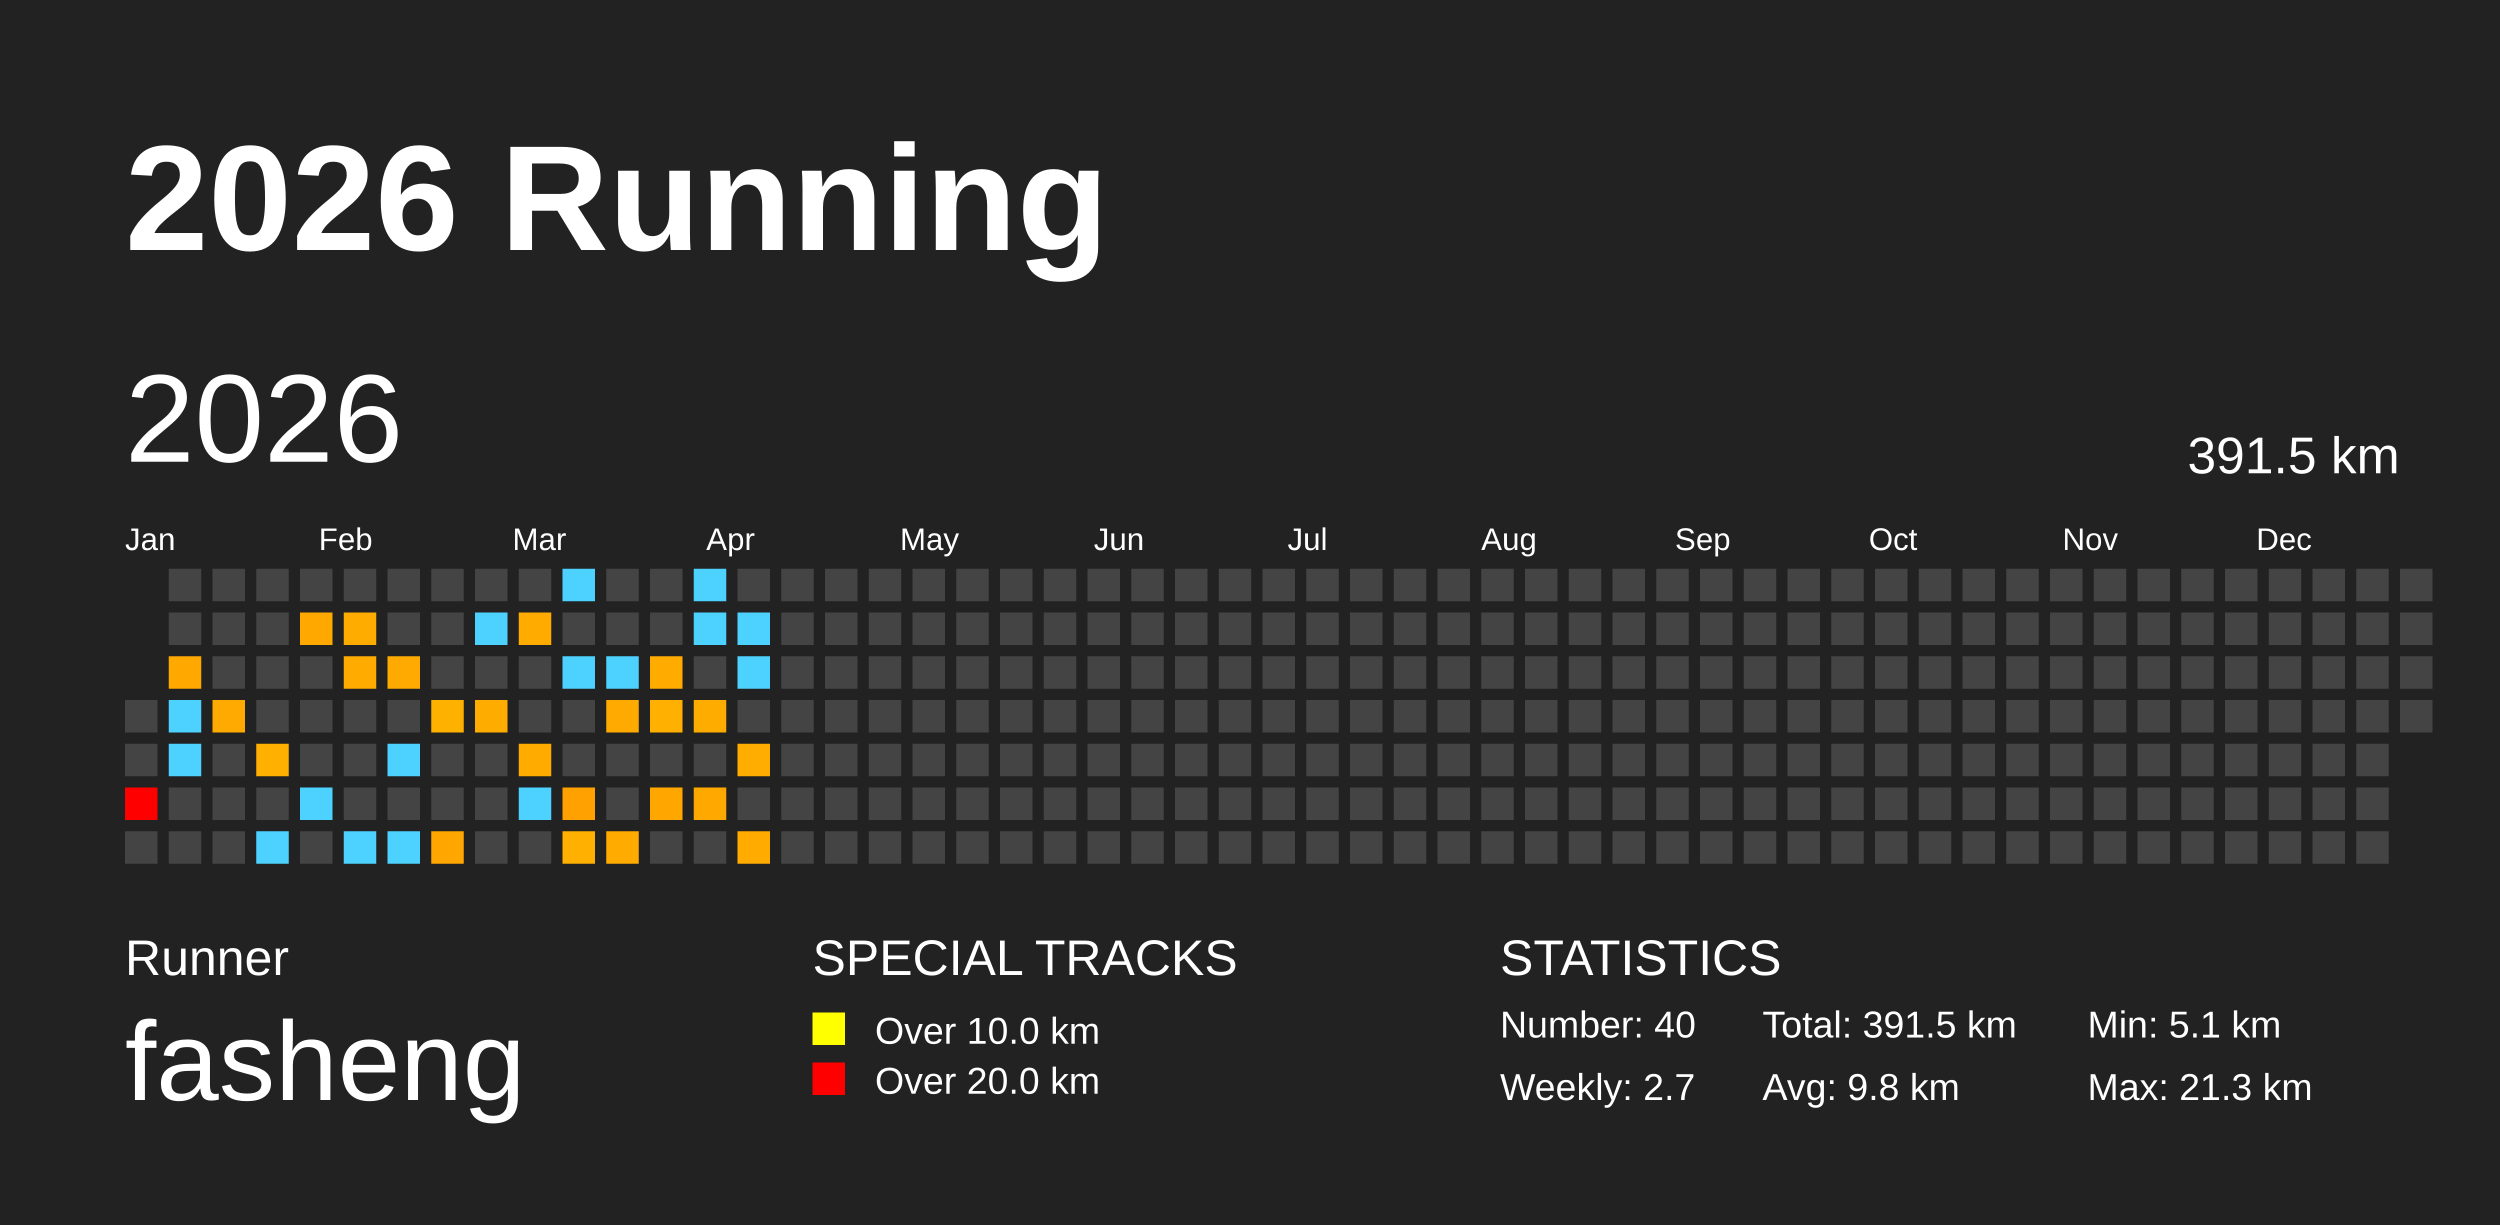
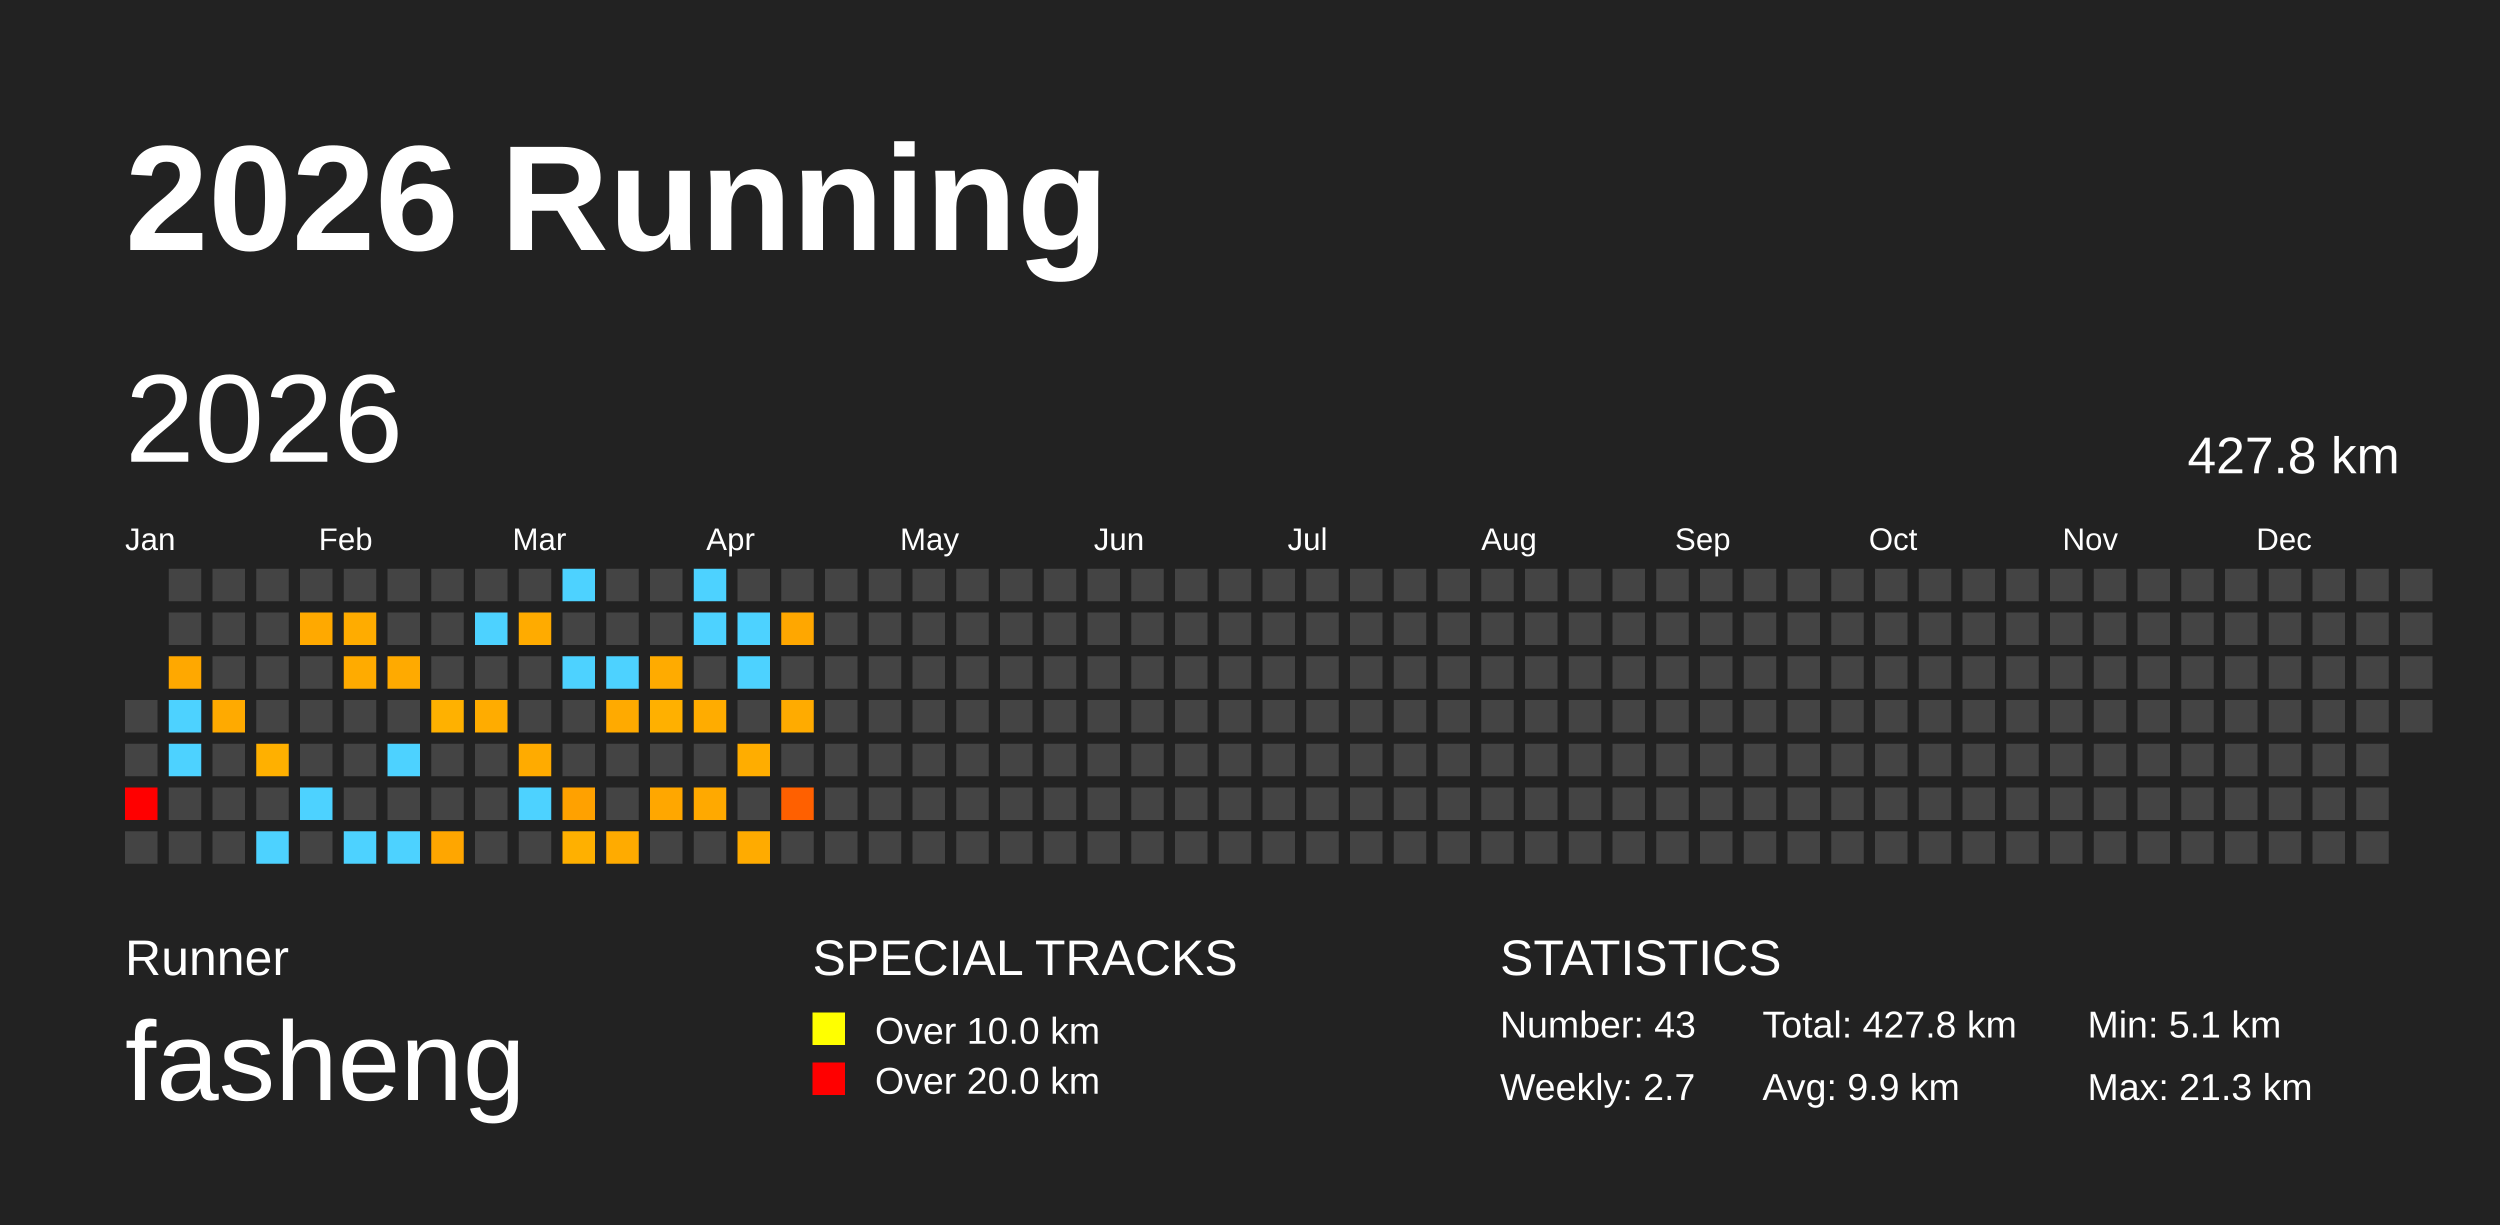
<svg xmlns="http://www.w3.org/2000/svg" baseProfile="full" height="98mm" version="1.1" viewBox="0,0,200,98" width="200mm">
  <defs />
  <rect fill="#222222" height="98" width="200" x="0" y="0" />
  <text fill="#FFFFFF" style="font-size:12px; font-family:Arial; font-weight:bold;" x="10" y="20">2026 Running</text>
  <text fill="#FFFFFF" style="font-size:4px; font-family:Arial" x="10" y="78">Runner</text>
  <text fill="#FFFFFF" style="font-size:9px; font-family:Arial" x="10" y="88">fasheng</text>
  <text fill="#FFFFFF" style="font-size:4px; font-family:Arial" x="65" y="78">SPECIAL TRACKS</text>
  <rect fill="yellow" height="2.6" width="2.6" x="65" y="81" />
  <text fill="#FFFFFF" style="font-size:3px; font-family:Arial" x="70" y="83.5">Over 10.0 km</text>
  <rect fill="red" height="2.6" width="2.6" x="65" y="85" />
  <text fill="#FFFFFF" style="font-size:3px; font-family:Arial" x="70" y="87.5">Over 20.0 km</text>
  <text fill="#FFFFFF" style="font-size:4px; font-family:Arial" x="120" y="78">STATISTICS</text>
-   <text fill="#FFFFFF" style="font-size:3px; font-family:Arial" x="120" y="83">Number: 40</text>
+   <text fill="#FFFFFF" style="font-size:3px; font-family:Arial" x="120" y="83">Number: 43</text>
  <text fill="#FFFFFF" style="font-size:3px; font-family:Arial" x="120" y="88">Weekly: 2.7</text>
-   <text fill="#FFFFFF" style="font-size:3px; font-family:Arial" x="141" y="83">Total: 391.5 km</text>
-   <text fill="#FFFFFF" style="font-size:3px; font-family:Arial" x="141" y="88">Avg: 9.8 km</text>
+   <text fill="#FFFFFF" style="font-size:3px; font-family:Arial" x="141" y="83">Total: 427.8 km</text>
+   <text fill="#FFFFFF" style="font-size:3px; font-family:Arial" x="141" y="88">Avg: 9.9 km</text>
  <text fill="#FFFFFF" style="font-size:3px; font-family:Arial" x="167" y="83">Min: 5.1 km</text>
  <text fill="#FFFFFF" style="font-size:3px; font-family:Arial" x="167" y="88">Max: 21.3 km</text>
  <text dominant-baseline="hanging" fill="#FFFFFF" style="font-size:10.0px; font-family:Arial;" x="10" y="30">2026</text>
-   <text dominant-baseline="hanging" fill="#FFFFFF" style="font-size:4.125px; font-family:Arial;" x="175" y="35">391.5 km</text>
+   <text dominant-baseline="hanging" fill="#FFFFFF" style="font-size:4.125px; font-family:Arial;" x="175" y="35">427.8 km</text>
  <text fill="#FFFFFF" style="font-size:2.5px; font-family:Arial" x="10.0" y="44">Jan</text>
  <text fill="#FFFFFF" style="font-size:2.5px; font-family:Arial" x="25.5" y="44">Feb</text>
  <text fill="#FFFFFF" style="font-size:2.5px; font-family:Arial" x="41.0" y="44">Mar</text>
  <text fill="#FFFFFF" style="font-size:2.5px; font-family:Arial" x="56.5" y="44">Apr</text>
  <text fill="#FFFFFF" style="font-size:2.5px; font-family:Arial" x="72.0" y="44">May</text>
  <text fill="#FFFFFF" style="font-size:2.5px; font-family:Arial" x="87.5" y="44">Jun</text>
  <text fill="#FFFFFF" style="font-size:2.5px; font-family:Arial" x="103.0" y="44">Jul</text>
  <text fill="#FFFFFF" style="font-size:2.5px; font-family:Arial" x="118.5" y="44">Aug</text>
  <text fill="#FFFFFF" style="font-size:2.5px; font-family:Arial" x="134.0" y="44">Sep</text>
  <text fill="#FFFFFF" style="font-size:2.5px; font-family:Arial" x="149.5" y="44">Oct</text>
  <text fill="#FFFFFF" style="font-size:2.5px; font-family:Arial" x="165.0" y="44">Nov</text>
  <text fill="#FFFFFF" style="font-size:2.5px; font-family:Arial" x="180.5" y="44">Dec</text>
  <rect fill="#444444" height="2.6" width="2.6" x="10.0" y="56.0" />
  <rect fill="#444444" height="2.6" width="2.6" x="10.0" y="59.5" />
  <rect fill="red" height="2.6" width="2.6" x="10.0" y="63.0" />
  <rect fill="#444444" height="2.6" width="2.6" x="10.0" y="66.5" />
  <rect fill="#444444" height="2.6" width="2.6" x="13.5" y="45.5" />
  <rect fill="#444444" height="2.6" width="2.6" x="13.5" y="49.0" />
  <rect fill="#ffa800" height="2.6" width="2.6" x="13.5" y="52.5" />
  <rect fill="#4dd2ff" height="2.6" width="2.6" x="13.5" y="56.0" />
  <rect fill="#4dd2ff" height="2.6" width="2.6" x="13.5" y="59.5" />
  <rect fill="#444444" height="2.6" width="2.6" x="13.5" y="63.0" />
  <rect fill="#444444" height="2.6" width="2.6" x="13.5" y="66.5" />
  <rect fill="#444444" height="2.6" width="2.6" x="17.0" y="45.5" />
  <rect fill="#444444" height="2.6" width="2.6" x="17.0" y="49.0" />
  <rect fill="#444444" height="2.6" width="2.6" x="17.0" y="52.5" />
  <rect fill="#ffaa00" height="2.6" width="2.6" x="17.0" y="56.0" />
  <rect fill="#444444" height="2.6" width="2.6" x="17.0" y="59.5" />
  <rect fill="#444444" height="2.6" width="2.6" x="17.0" y="63.0" />
  <rect fill="#444444" height="2.6" width="2.6" x="17.0" y="66.5" />
  <rect fill="#444444" height="2.6" width="2.6" x="20.5" y="45.5" />
  <rect fill="#444444" height="2.6" width="2.6" x="20.5" y="49.0" />
  <rect fill="#444444" height="2.6" width="2.6" x="20.5" y="52.5" />
  <rect fill="#444444" height="2.6" width="2.6" x="20.5" y="56.0" />
  <rect fill="#ffb000" height="2.6" width="2.6" x="20.5" y="59.5" />
  <rect fill="#444444" height="2.6" width="2.6" x="20.5" y="63.0" />
  <rect fill="#4dd2ff" height="2.6" width="2.6" x="20.5" y="66.5" />
  <rect fill="#444444" height="2.6" width="2.6" x="24.0" y="45.5" />
  <rect fill="#ffa900" height="2.6" width="2.6" x="24.0" y="49.0" />
  <rect fill="#444444" height="2.6" width="2.6" x="24.0" y="52.5" />
  <rect fill="#444444" height="2.6" width="2.6" x="24.0" y="56.0" />
  <rect fill="#444444" height="2.6" width="2.6" x="24.0" y="59.5" />
  <rect fill="#4dd2ff" height="2.6" width="2.6" x="24.0" y="63.0" />
  <rect fill="#444444" height="2.6" width="2.6" x="24.0" y="66.5" />
  <rect fill="#444444" height="2.6" width="2.6" x="27.5" y="45.5" />
  <rect fill="#ffac00" height="2.6" width="2.6" x="27.5" y="49.0" />
  <rect fill="#ffab00" height="2.6" width="2.6" x="27.5" y="52.5" />
  <rect fill="#444444" height="2.6" width="2.6" x="27.5" y="56.0" />
  <rect fill="#444444" height="2.6" width="2.6" x="27.5" y="59.5" />
  <rect fill="#444444" height="2.6" width="2.6" x="27.5" y="63.0" />
  <rect fill="#4dd2ff" height="2.6" width="2.6" x="27.5" y="66.5" />
  <rect fill="#444444" height="2.6" width="2.6" x="31.0" y="45.5" />
  <rect fill="#444444" height="2.6" width="2.6" x="31.0" y="49.0" />
  <rect fill="#ffaa00" height="2.6" width="2.6" x="31.0" y="52.5" />
  <rect fill="#444444" height="2.6" width="2.6" x="31.0" y="56.0" />
  <rect fill="#4dd2ff" height="2.6" width="2.6" x="31.0" y="59.5" />
  <rect fill="#444444" height="2.6" width="2.6" x="31.0" y="63.0" />
  <rect fill="#4dd2ff" height="2.6" width="2.6" x="31.0" y="66.5" />
  <rect fill="#444444" height="2.6" width="2.6" x="34.5" y="45.5" />
  <rect fill="#444444" height="2.6" width="2.6" x="34.5" y="49.0" />
  <rect fill="#444444" height="2.6" width="2.6" x="34.5" y="52.5" />
  <rect fill="#ffb100" height="2.6" width="2.6" x="34.5" y="56.0" />
  <rect fill="#444444" height="2.6" width="2.6" x="34.5" y="59.5" />
  <rect fill="#444444" height="2.6" width="2.6" x="34.5" y="63.0" />
  <rect fill="#ffa600" height="2.6" width="2.6" x="34.5" y="66.5" />
  <rect fill="#444444" height="2.6" width="2.6" x="38.0" y="45.5" />
  <rect fill="#4dd2ff" height="2.6" width="2.6" x="38.0" y="49.0" />
  <rect fill="#444444" height="2.6" width="2.6" x="38.0" y="52.5" />
  <rect fill="#ffac00" height="2.6" width="2.6" x="38.0" y="56.0" />
  <rect fill="#444444" height="2.6" width="2.6" x="38.0" y="59.5" />
  <rect fill="#444444" height="2.6" width="2.6" x="38.0" y="63.0" />
  <rect fill="#444444" height="2.6" width="2.6" x="38.0" y="66.5" />
  <rect fill="#444444" height="2.6" width="2.6" x="41.5" y="45.5" />
  <rect fill="#ffab00" height="2.6" width="2.6" x="41.5" y="49.0" />
  <rect fill="#444444" height="2.6" width="2.6" x="41.5" y="52.5" />
  <rect fill="#444444" height="2.6" width="2.6" x="41.5" y="56.0" />
  <rect fill="#ffab00" height="2.6" width="2.6" x="41.5" y="59.5" />
  <rect fill="#4dd2ff" height="2.6" width="2.6" x="41.5" y="63.0" />
  <rect fill="#444444" height="2.6" width="2.6" x="41.5" y="66.5" />
  <rect fill="#4dd2ff" height="2.6" width="2.6" x="45.0" y="45.5" />
  <rect fill="#444444" height="2.6" width="2.6" x="45.0" y="49.0" />
  <rect fill="#4dd2ff" height="2.6" width="2.6" x="45.0" y="52.5" />
  <rect fill="#444444" height="2.6" width="2.6" x="45.0" y="56.0" />
  <rect fill="#444444" height="2.6" width="2.6" x="45.0" y="59.5" />
  <rect fill="#ffa100" height="2.6" width="2.6" x="45.0" y="63.0" />
  <rect fill="#ffb000" height="2.6" width="2.6" x="45.0" y="66.5" />
  <rect fill="#444444" height="2.6" width="2.6" x="48.5" y="45.5" />
  <rect fill="#444444" height="2.6" width="2.6" x="48.5" y="49.0" />
  <rect fill="#4dd2ff" height="2.6" width="2.6" x="48.5" y="52.5" />
  <rect fill="#ffaa00" height="2.6" width="2.6" x="48.5" y="56.0" />
  <rect fill="#444444" height="2.6" width="2.6" x="48.5" y="59.5" />
  <rect fill="#444444" height="2.6" width="2.6" x="48.5" y="63.0" />
  <rect fill="#ffab00" height="2.6" width="2.6" x="48.5" y="66.5" />
  <rect fill="#444444" height="2.6" width="2.6" x="52.0" y="45.5" />
  <rect fill="#444444" height="2.6" width="2.6" x="52.0" y="49.0" />
  <rect fill="#ffab00" height="2.6" width="2.6" x="52.0" y="52.5" />
  <rect fill="#ffb000" height="2.6" width="2.6" x="52.0" y="56.0" />
  <rect fill="#444444" height="2.6" width="2.6" x="52.0" y="59.5" />
  <rect fill="#ffa700" height="2.6" width="2.6" x="52.0" y="63.0" />
  <rect fill="#444444" height="2.6" width="2.6" x="52.0" y="66.5" />
  <rect fill="#4dd2ff" height="2.6" width="2.6" x="55.5" y="45.5" />
  <rect fill="#4dd2ff" height="2.6" width="2.6" x="55.5" y="49.0" />
  <rect fill="#444444" height="2.6" width="2.6" x="55.5" y="52.5" />
  <rect fill="#ffac00" height="2.6" width="2.6" x="55.5" y="56.0" />
  <rect fill="#444444" height="2.6" width="2.6" x="55.5" y="59.5" />
  <rect fill="#ffa900" height="2.6" width="2.6" x="55.5" y="63.0" />
  <rect fill="#444444" height="2.6" width="2.6" x="55.5" y="66.5" />
  <rect fill="#444444" height="2.6" width="2.6" x="59.0" y="45.5" />
  <rect fill="#4dd2ff" height="2.6" width="2.6" x="59.0" y="49.0" />
  <rect fill="#4dd2ff" height="2.6" width="2.6" x="59.0" y="52.5" />
  <rect fill="#444444" height="2.6" width="2.6" x="59.0" y="56.0" />
  <rect fill="#ffad00" height="2.6" width="2.6" x="59.0" y="59.5" />
  <rect fill="#444444" height="2.6" width="2.6" x="59.0" y="63.0" />
  <rect fill="#ffab00" height="2.6" width="2.6" x="59.0" y="66.5" />
  <rect fill="#444444" height="2.6" width="2.6" x="62.5" y="45.5" />
-   <rect fill="#444444" height="2.6" width="2.6" x="62.5" y="49.0" />
+   <rect fill="#ffa700" height="2.6" width="2.6" x="62.5" y="49.0" />
  <rect fill="#444444" height="2.6" width="2.6" x="62.5" y="52.5" />
-   <rect fill="#444444" height="2.6" width="2.6" x="62.5" y="56.0" />
+   <rect fill="#ffab00" height="2.6" width="2.6" x="62.5" y="56.0" />
  <rect fill="#444444" height="2.6" width="2.6" x="62.5" y="59.5" />
-   <rect fill="#444444" height="2.6" width="2.6" x="62.5" y="63.0" />
+   <rect fill="#ff6000" height="2.6" width="2.6" x="62.5" y="63.0" />
  <rect fill="#444444" height="2.6" width="2.6" x="62.5" y="66.5" />
  <rect fill="#444444" height="2.6" width="2.6" x="66.0" y="45.5" />
  <rect fill="#444444" height="2.6" width="2.6" x="66.0" y="49.0" />
  <rect fill="#444444" height="2.6" width="2.6" x="66.0" y="52.5" />
  <rect fill="#444444" height="2.6" width="2.6" x="66.0" y="56.0" />
  <rect fill="#444444" height="2.6" width="2.6" x="66.0" y="59.5" />
  <rect fill="#444444" height="2.6" width="2.6" x="66.0" y="63.0" />
  <rect fill="#444444" height="2.6" width="2.6" x="66.0" y="66.5" />
  <rect fill="#444444" height="2.6" width="2.6" x="69.5" y="45.5" />
  <rect fill="#444444" height="2.6" width="2.6" x="69.5" y="49.0" />
  <rect fill="#444444" height="2.6" width="2.6" x="69.5" y="52.5" />
  <rect fill="#444444" height="2.6" width="2.6" x="69.5" y="56.0" />
  <rect fill="#444444" height="2.6" width="2.6" x="69.5" y="59.5" />
  <rect fill="#444444" height="2.6" width="2.6" x="69.5" y="63.0" />
  <rect fill="#444444" height="2.6" width="2.6" x="69.5" y="66.5" />
  <rect fill="#444444" height="2.6" width="2.6" x="73.0" y="45.5" />
  <rect fill="#444444" height="2.6" width="2.6" x="73.0" y="49.0" />
  <rect fill="#444444" height="2.6" width="2.6" x="73.0" y="52.5" />
  <rect fill="#444444" height="2.6" width="2.6" x="73.0" y="56.0" />
  <rect fill="#444444" height="2.6" width="2.6" x="73.0" y="59.5" />
  <rect fill="#444444" height="2.6" width="2.6" x="73.0" y="63.0" />
  <rect fill="#444444" height="2.6" width="2.6" x="73.0" y="66.5" />
  <rect fill="#444444" height="2.6" width="2.6" x="76.5" y="45.5" />
  <rect fill="#444444" height="2.6" width="2.6" x="76.5" y="49.0" />
  <rect fill="#444444" height="2.6" width="2.6" x="76.5" y="52.5" />
  <rect fill="#444444" height="2.6" width="2.6" x="76.5" y="56.0" />
  <rect fill="#444444" height="2.6" width="2.6" x="76.5" y="59.5" />
  <rect fill="#444444" height="2.6" width="2.6" x="76.5" y="63.0" />
  <rect fill="#444444" height="2.6" width="2.6" x="76.5" y="66.5" />
  <rect fill="#444444" height="2.6" width="2.6" x="80.0" y="45.5" />
  <rect fill="#444444" height="2.6" width="2.6" x="80.0" y="49.0" />
  <rect fill="#444444" height="2.6" width="2.6" x="80.0" y="52.5" />
  <rect fill="#444444" height="2.6" width="2.6" x="80.0" y="56.0" />
  <rect fill="#444444" height="2.6" width="2.6" x="80.0" y="59.5" />
  <rect fill="#444444" height="2.6" width="2.6" x="80.0" y="63.0" />
  <rect fill="#444444" height="2.6" width="2.6" x="80.0" y="66.5" />
  <rect fill="#444444" height="2.6" width="2.6" x="83.5" y="45.5" />
  <rect fill="#444444" height="2.6" width="2.6" x="83.5" y="49.0" />
  <rect fill="#444444" height="2.6" width="2.6" x="83.5" y="52.5" />
  <rect fill="#444444" height="2.6" width="2.6" x="83.5" y="56.0" />
  <rect fill="#444444" height="2.6" width="2.6" x="83.5" y="59.5" />
  <rect fill="#444444" height="2.6" width="2.6" x="83.5" y="63.0" />
  <rect fill="#444444" height="2.6" width="2.6" x="83.5" y="66.5" />
  <rect fill="#444444" height="2.6" width="2.6" x="87.0" y="45.5" />
  <rect fill="#444444" height="2.6" width="2.6" x="87.0" y="49.0" />
  <rect fill="#444444" height="2.6" width="2.6" x="87.0" y="52.5" />
  <rect fill="#444444" height="2.6" width="2.6" x="87.0" y="56.0" />
  <rect fill="#444444" height="2.6" width="2.6" x="87.0" y="59.5" />
  <rect fill="#444444" height="2.6" width="2.6" x="87.0" y="63.0" />
  <rect fill="#444444" height="2.6" width="2.6" x="87.0" y="66.5" />
  <rect fill="#444444" height="2.6" width="2.6" x="90.5" y="45.5" />
  <rect fill="#444444" height="2.6" width="2.6" x="90.5" y="49.0" />
  <rect fill="#444444" height="2.6" width="2.6" x="90.5" y="52.5" />
  <rect fill="#444444" height="2.6" width="2.6" x="90.5" y="56.0" />
  <rect fill="#444444" height="2.6" width="2.6" x="90.5" y="59.5" />
  <rect fill="#444444" height="2.6" width="2.6" x="90.5" y="63.0" />
  <rect fill="#444444" height="2.6" width="2.6" x="90.5" y="66.5" />
  <rect fill="#444444" height="2.6" width="2.6" x="94.0" y="45.5" />
  <rect fill="#444444" height="2.6" width="2.6" x="94.0" y="49.0" />
  <rect fill="#444444" height="2.6" width="2.6" x="94.0" y="52.5" />
  <rect fill="#444444" height="2.6" width="2.6" x="94.0" y="56.0" />
  <rect fill="#444444" height="2.6" width="2.6" x="94.0" y="59.5" />
  <rect fill="#444444" height="2.6" width="2.6" x="94.0" y="63.0" />
  <rect fill="#444444" height="2.6" width="2.6" x="94.0" y="66.5" />
  <rect fill="#444444" height="2.6" width="2.6" x="97.5" y="45.5" />
  <rect fill="#444444" height="2.6" width="2.6" x="97.5" y="49.0" />
  <rect fill="#444444" height="2.6" width="2.6" x="97.5" y="52.5" />
  <rect fill="#444444" height="2.6" width="2.6" x="97.5" y="56.0" />
  <rect fill="#444444" height="2.6" width="2.6" x="97.5" y="59.5" />
  <rect fill="#444444" height="2.6" width="2.6" x="97.5" y="63.0" />
  <rect fill="#444444" height="2.6" width="2.6" x="97.5" y="66.5" />
  <rect fill="#444444" height="2.6" width="2.6" x="101.0" y="45.5" />
  <rect fill="#444444" height="2.6" width="2.6" x="101.0" y="49.0" />
  <rect fill="#444444" height="2.6" width="2.6" x="101.0" y="52.5" />
  <rect fill="#444444" height="2.6" width="2.6" x="101.0" y="56.0" />
  <rect fill="#444444" height="2.6" width="2.6" x="101.0" y="59.5" />
  <rect fill="#444444" height="2.6" width="2.6" x="101.0" y="63.0" />
  <rect fill="#444444" height="2.6" width="2.6" x="101.0" y="66.5" />
  <rect fill="#444444" height="2.6" width="2.6" x="104.5" y="45.5" />
  <rect fill="#444444" height="2.6" width="2.6" x="104.5" y="49.0" />
  <rect fill="#444444" height="2.6" width="2.6" x="104.5" y="52.5" />
  <rect fill="#444444" height="2.6" width="2.6" x="104.5" y="56.0" />
  <rect fill="#444444" height="2.6" width="2.6" x="104.5" y="59.5" />
  <rect fill="#444444" height="2.6" width="2.6" x="104.5" y="63.0" />
  <rect fill="#444444" height="2.6" width="2.6" x="104.5" y="66.5" />
  <rect fill="#444444" height="2.6" width="2.6" x="108.0" y="45.5" />
  <rect fill="#444444" height="2.6" width="2.6" x="108.0" y="49.0" />
  <rect fill="#444444" height="2.6" width="2.6" x="108.0" y="52.5" />
  <rect fill="#444444" height="2.6" width="2.6" x="108.0" y="56.0" />
  <rect fill="#444444" height="2.6" width="2.6" x="108.0" y="59.5" />
  <rect fill="#444444" height="2.6" width="2.6" x="108.0" y="63.0" />
  <rect fill="#444444" height="2.6" width="2.6" x="108.0" y="66.5" />
  <rect fill="#444444" height="2.6" width="2.6" x="111.5" y="45.5" />
  <rect fill="#444444" height="2.6" width="2.6" x="111.5" y="49.0" />
  <rect fill="#444444" height="2.6" width="2.6" x="111.5" y="52.5" />
  <rect fill="#444444" height="2.6" width="2.6" x="111.5" y="56.0" />
  <rect fill="#444444" height="2.6" width="2.6" x="111.5" y="59.5" />
  <rect fill="#444444" height="2.6" width="2.6" x="111.5" y="63.0" />
  <rect fill="#444444" height="2.6" width="2.6" x="111.5" y="66.5" />
  <rect fill="#444444" height="2.6" width="2.6" x="115.0" y="45.5" />
  <rect fill="#444444" height="2.6" width="2.6" x="115.0" y="49.0" />
  <rect fill="#444444" height="2.6" width="2.6" x="115.0" y="52.5" />
  <rect fill="#444444" height="2.6" width="2.6" x="115.0" y="56.0" />
  <rect fill="#444444" height="2.6" width="2.6" x="115.0" y="59.5" />
  <rect fill="#444444" height="2.6" width="2.6" x="115.0" y="63.0" />
  <rect fill="#444444" height="2.6" width="2.6" x="115.0" y="66.5" />
  <rect fill="#444444" height="2.6" width="2.6" x="118.5" y="45.5" />
  <rect fill="#444444" height="2.6" width="2.6" x="118.5" y="49.0" />
  <rect fill="#444444" height="2.6" width="2.6" x="118.5" y="52.5" />
  <rect fill="#444444" height="2.6" width="2.6" x="118.5" y="56.0" />
  <rect fill="#444444" height="2.6" width="2.6" x="118.5" y="59.5" />
  <rect fill="#444444" height="2.6" width="2.6" x="118.5" y="63.0" />
  <rect fill="#444444" height="2.6" width="2.6" x="118.5" y="66.5" />
  <rect fill="#444444" height="2.6" width="2.6" x="122.0" y="45.5" />
  <rect fill="#444444" height="2.6" width="2.6" x="122.0" y="49.0" />
  <rect fill="#444444" height="2.6" width="2.6" x="122.0" y="52.5" />
  <rect fill="#444444" height="2.6" width="2.6" x="122.0" y="56.0" />
  <rect fill="#444444" height="2.6" width="2.6" x="122.0" y="59.5" />
  <rect fill="#444444" height="2.6" width="2.6" x="122.0" y="63.0" />
  <rect fill="#444444" height="2.6" width="2.6" x="122.0" y="66.5" />
  <rect fill="#444444" height="2.6" width="2.6" x="125.5" y="45.5" />
  <rect fill="#444444" height="2.6" width="2.6" x="125.5" y="49.0" />
  <rect fill="#444444" height="2.6" width="2.6" x="125.5" y="52.5" />
  <rect fill="#444444" height="2.6" width="2.6" x="125.5" y="56.0" />
  <rect fill="#444444" height="2.6" width="2.6" x="125.5" y="59.5" />
  <rect fill="#444444" height="2.6" width="2.6" x="125.5" y="63.0" />
  <rect fill="#444444" height="2.6" width="2.6" x="125.5" y="66.5" />
  <rect fill="#444444" height="2.6" width="2.6" x="129.0" y="45.5" />
  <rect fill="#444444" height="2.6" width="2.6" x="129.0" y="49.0" />
  <rect fill="#444444" height="2.6" width="2.6" x="129.0" y="52.5" />
  <rect fill="#444444" height="2.6" width="2.6" x="129.0" y="56.0" />
  <rect fill="#444444" height="2.6" width="2.6" x="129.0" y="59.5" />
  <rect fill="#444444" height="2.6" width="2.6" x="129.0" y="63.0" />
  <rect fill="#444444" height="2.6" width="2.6" x="129.0" y="66.5" />
  <rect fill="#444444" height="2.6" width="2.6" x="132.5" y="45.5" />
  <rect fill="#444444" height="2.6" width="2.6" x="132.5" y="49.0" />
  <rect fill="#444444" height="2.6" width="2.6" x="132.5" y="52.5" />
  <rect fill="#444444" height="2.6" width="2.6" x="132.5" y="56.0" />
  <rect fill="#444444" height="2.6" width="2.6" x="132.5" y="59.5" />
  <rect fill="#444444" height="2.6" width="2.6" x="132.5" y="63.0" />
  <rect fill="#444444" height="2.6" width="2.6" x="132.5" y="66.5" />
  <rect fill="#444444" height="2.6" width="2.6" x="136.0" y="45.5" />
  <rect fill="#444444" height="2.6" width="2.6" x="136.0" y="49.0" />
  <rect fill="#444444" height="2.6" width="2.6" x="136.0" y="52.5" />
  <rect fill="#444444" height="2.6" width="2.6" x="136.0" y="56.0" />
  <rect fill="#444444" height="2.6" width="2.6" x="136.0" y="59.5" />
  <rect fill="#444444" height="2.6" width="2.6" x="136.0" y="63.0" />
  <rect fill="#444444" height="2.6" width="2.6" x="136.0" y="66.5" />
  <rect fill="#444444" height="2.6" width="2.6" x="139.5" y="45.5" />
  <rect fill="#444444" height="2.6" width="2.6" x="139.5" y="49.0" />
  <rect fill="#444444" height="2.6" width="2.6" x="139.5" y="52.5" />
  <rect fill="#444444" height="2.6" width="2.6" x="139.5" y="56.0" />
  <rect fill="#444444" height="2.6" width="2.6" x="139.5" y="59.5" />
  <rect fill="#444444" height="2.6" width="2.6" x="139.5" y="63.0" />
  <rect fill="#444444" height="2.6" width="2.6" x="139.5" y="66.5" />
  <rect fill="#444444" height="2.6" width="2.6" x="143.0" y="45.5" />
  <rect fill="#444444" height="2.6" width="2.6" x="143.0" y="49.0" />
  <rect fill="#444444" height="2.6" width="2.6" x="143.0" y="52.5" />
  <rect fill="#444444" height="2.6" width="2.6" x="143.0" y="56.0" />
  <rect fill="#444444" height="2.6" width="2.6" x="143.0" y="59.5" />
  <rect fill="#444444" height="2.6" width="2.6" x="143.0" y="63.0" />
  <rect fill="#444444" height="2.6" width="2.6" x="143.0" y="66.5" />
  <rect fill="#444444" height="2.6" width="2.6" x="146.5" y="45.5" />
  <rect fill="#444444" height="2.6" width="2.6" x="146.5" y="49.0" />
  <rect fill="#444444" height="2.6" width="2.6" x="146.5" y="52.5" />
  <rect fill="#444444" height="2.6" width="2.6" x="146.5" y="56.0" />
  <rect fill="#444444" height="2.6" width="2.6" x="146.5" y="59.5" />
  <rect fill="#444444" height="2.6" width="2.6" x="146.5" y="63.0" />
  <rect fill="#444444" height="2.6" width="2.6" x="146.5" y="66.5" />
  <rect fill="#444444" height="2.6" width="2.6" x="150.0" y="45.5" />
  <rect fill="#444444" height="2.6" width="2.6" x="150.0" y="49.0" />
  <rect fill="#444444" height="2.6" width="2.6" x="150.0" y="52.5" />
  <rect fill="#444444" height="2.6" width="2.6" x="150.0" y="56.0" />
  <rect fill="#444444" height="2.6" width="2.6" x="150.0" y="59.5" />
  <rect fill="#444444" height="2.6" width="2.6" x="150.0" y="63.0" />
  <rect fill="#444444" height="2.6" width="2.6" x="150.0" y="66.5" />
  <rect fill="#444444" height="2.6" width="2.6" x="153.5" y="45.5" />
  <rect fill="#444444" height="2.6" width="2.6" x="153.5" y="49.0" />
  <rect fill="#444444" height="2.6" width="2.6" x="153.5" y="52.5" />
  <rect fill="#444444" height="2.6" width="2.6" x="153.5" y="56.0" />
  <rect fill="#444444" height="2.6" width="2.6" x="153.5" y="59.5" />
  <rect fill="#444444" height="2.6" width="2.6" x="153.5" y="63.0" />
  <rect fill="#444444" height="2.6" width="2.6" x="153.5" y="66.5" />
  <rect fill="#444444" height="2.6" width="2.6" x="157.0" y="45.5" />
  <rect fill="#444444" height="2.6" width="2.6" x="157.0" y="49.0" />
  <rect fill="#444444" height="2.6" width="2.6" x="157.0" y="52.5" />
  <rect fill="#444444" height="2.6" width="2.6" x="157.0" y="56.0" />
  <rect fill="#444444" height="2.6" width="2.6" x="157.0" y="59.5" />
  <rect fill="#444444" height="2.6" width="2.6" x="157.0" y="63.0" />
  <rect fill="#444444" height="2.6" width="2.6" x="157.0" y="66.5" />
  <rect fill="#444444" height="2.6" width="2.6" x="160.5" y="45.5" />
  <rect fill="#444444" height="2.6" width="2.6" x="160.5" y="49.0" />
  <rect fill="#444444" height="2.6" width="2.6" x="160.5" y="52.5" />
  <rect fill="#444444" height="2.6" width="2.6" x="160.5" y="56.0" />
  <rect fill="#444444" height="2.6" width="2.6" x="160.5" y="59.5" />
  <rect fill="#444444" height="2.6" width="2.6" x="160.5" y="63.0" />
  <rect fill="#444444" height="2.6" width="2.6" x="160.5" y="66.5" />
  <rect fill="#444444" height="2.6" width="2.6" x="164.0" y="45.5" />
  <rect fill="#444444" height="2.6" width="2.6" x="164.0" y="49.0" />
  <rect fill="#444444" height="2.6" width="2.6" x="164.0" y="52.5" />
  <rect fill="#444444" height="2.6" width="2.6" x="164.0" y="56.0" />
  <rect fill="#444444" height="2.6" width="2.6" x="164.0" y="59.5" />
  <rect fill="#444444" height="2.6" width="2.6" x="164.0" y="63.0" />
  <rect fill="#444444" height="2.6" width="2.6" x="164.0" y="66.5" />
  <rect fill="#444444" height="2.6" width="2.6" x="167.5" y="45.5" />
  <rect fill="#444444" height="2.6" width="2.6" x="167.5" y="49.0" />
  <rect fill="#444444" height="2.6" width="2.6" x="167.5" y="52.5" />
  <rect fill="#444444" height="2.6" width="2.6" x="167.5" y="56.0" />
  <rect fill="#444444" height="2.6" width="2.6" x="167.5" y="59.5" />
  <rect fill="#444444" height="2.6" width="2.6" x="167.5" y="63.0" />
  <rect fill="#444444" height="2.6" width="2.6" x="167.5" y="66.5" />
  <rect fill="#444444" height="2.6" width="2.6" x="171.0" y="45.5" />
  <rect fill="#444444" height="2.6" width="2.6" x="171.0" y="49.0" />
  <rect fill="#444444" height="2.6" width="2.6" x="171.0" y="52.5" />
  <rect fill="#444444" height="2.6" width="2.6" x="171.0" y="56.0" />
  <rect fill="#444444" height="2.6" width="2.6" x="171.0" y="59.5" />
  <rect fill="#444444" height="2.6" width="2.6" x="171.0" y="63.0" />
  <rect fill="#444444" height="2.6" width="2.6" x="171.0" y="66.5" />
  <rect fill="#444444" height="2.6" width="2.6" x="174.5" y="45.5" />
  <rect fill="#444444" height="2.6" width="2.6" x="174.5" y="49.0" />
  <rect fill="#444444" height="2.6" width="2.6" x="174.5" y="52.5" />
  <rect fill="#444444" height="2.6" width="2.6" x="174.5" y="56.0" />
  <rect fill="#444444" height="2.6" width="2.6" x="174.5" y="59.5" />
  <rect fill="#444444" height="2.6" width="2.6" x="174.5" y="63.0" />
  <rect fill="#444444" height="2.6" width="2.6" x="174.5" y="66.5" />
  <rect fill="#444444" height="2.6" width="2.6" x="178.0" y="45.5" />
  <rect fill="#444444" height="2.6" width="2.6" x="178.0" y="49.0" />
  <rect fill="#444444" height="2.6" width="2.6" x="178.0" y="52.5" />
  <rect fill="#444444" height="2.6" width="2.6" x="178.0" y="56.0" />
  <rect fill="#444444" height="2.6" width="2.6" x="178.0" y="59.5" />
  <rect fill="#444444" height="2.6" width="2.6" x="178.0" y="63.0" />
  <rect fill="#444444" height="2.6" width="2.6" x="178.0" y="66.5" />
  <rect fill="#444444" height="2.6" width="2.6" x="181.5" y="45.5" />
  <rect fill="#444444" height="2.6" width="2.6" x="181.5" y="49.0" />
  <rect fill="#444444" height="2.6" width="2.6" x="181.5" y="52.5" />
  <rect fill="#444444" height="2.6" width="2.6" x="181.5" y="56.0" />
  <rect fill="#444444" height="2.6" width="2.6" x="181.5" y="59.5" />
  <rect fill="#444444" height="2.6" width="2.6" x="181.5" y="63.0" />
  <rect fill="#444444" height="2.6" width="2.6" x="181.5" y="66.5" />
  <rect fill="#444444" height="2.6" width="2.6" x="185.0" y="45.5" />
  <rect fill="#444444" height="2.6" width="2.6" x="185.0" y="49.0" />
  <rect fill="#444444" height="2.6" width="2.6" x="185.0" y="52.5" />
  <rect fill="#444444" height="2.6" width="2.6" x="185.0" y="56.0" />
  <rect fill="#444444" height="2.6" width="2.6" x="185.0" y="59.5" />
  <rect fill="#444444" height="2.6" width="2.6" x="185.0" y="63.0" />
  <rect fill="#444444" height="2.6" width="2.6" x="185.0" y="66.5" />
  <rect fill="#444444" height="2.6" width="2.6" x="188.5" y="45.5" />
  <rect fill="#444444" height="2.6" width="2.6" x="188.5" y="49.0" />
  <rect fill="#444444" height="2.6" width="2.6" x="188.5" y="52.5" />
  <rect fill="#444444" height="2.6" width="2.6" x="188.5" y="56.0" />
  <rect fill="#444444" height="2.6" width="2.6" x="188.5" y="59.5" />
  <rect fill="#444444" height="2.6" width="2.6" x="188.5" y="63.0" />
  <rect fill="#444444" height="2.6" width="2.6" x="188.5" y="66.5" />
  <rect fill="#444444" height="2.6" width="2.6" x="192.0" y="45.5" />
  <rect fill="#444444" height="2.6" width="2.6" x="192.0" y="49.0" />
  <rect fill="#444444" height="2.6" width="2.6" x="192.0" y="52.5" />
  <rect fill="#444444" height="2.6" width="2.6" x="192.0" y="56.0" />
</svg>
